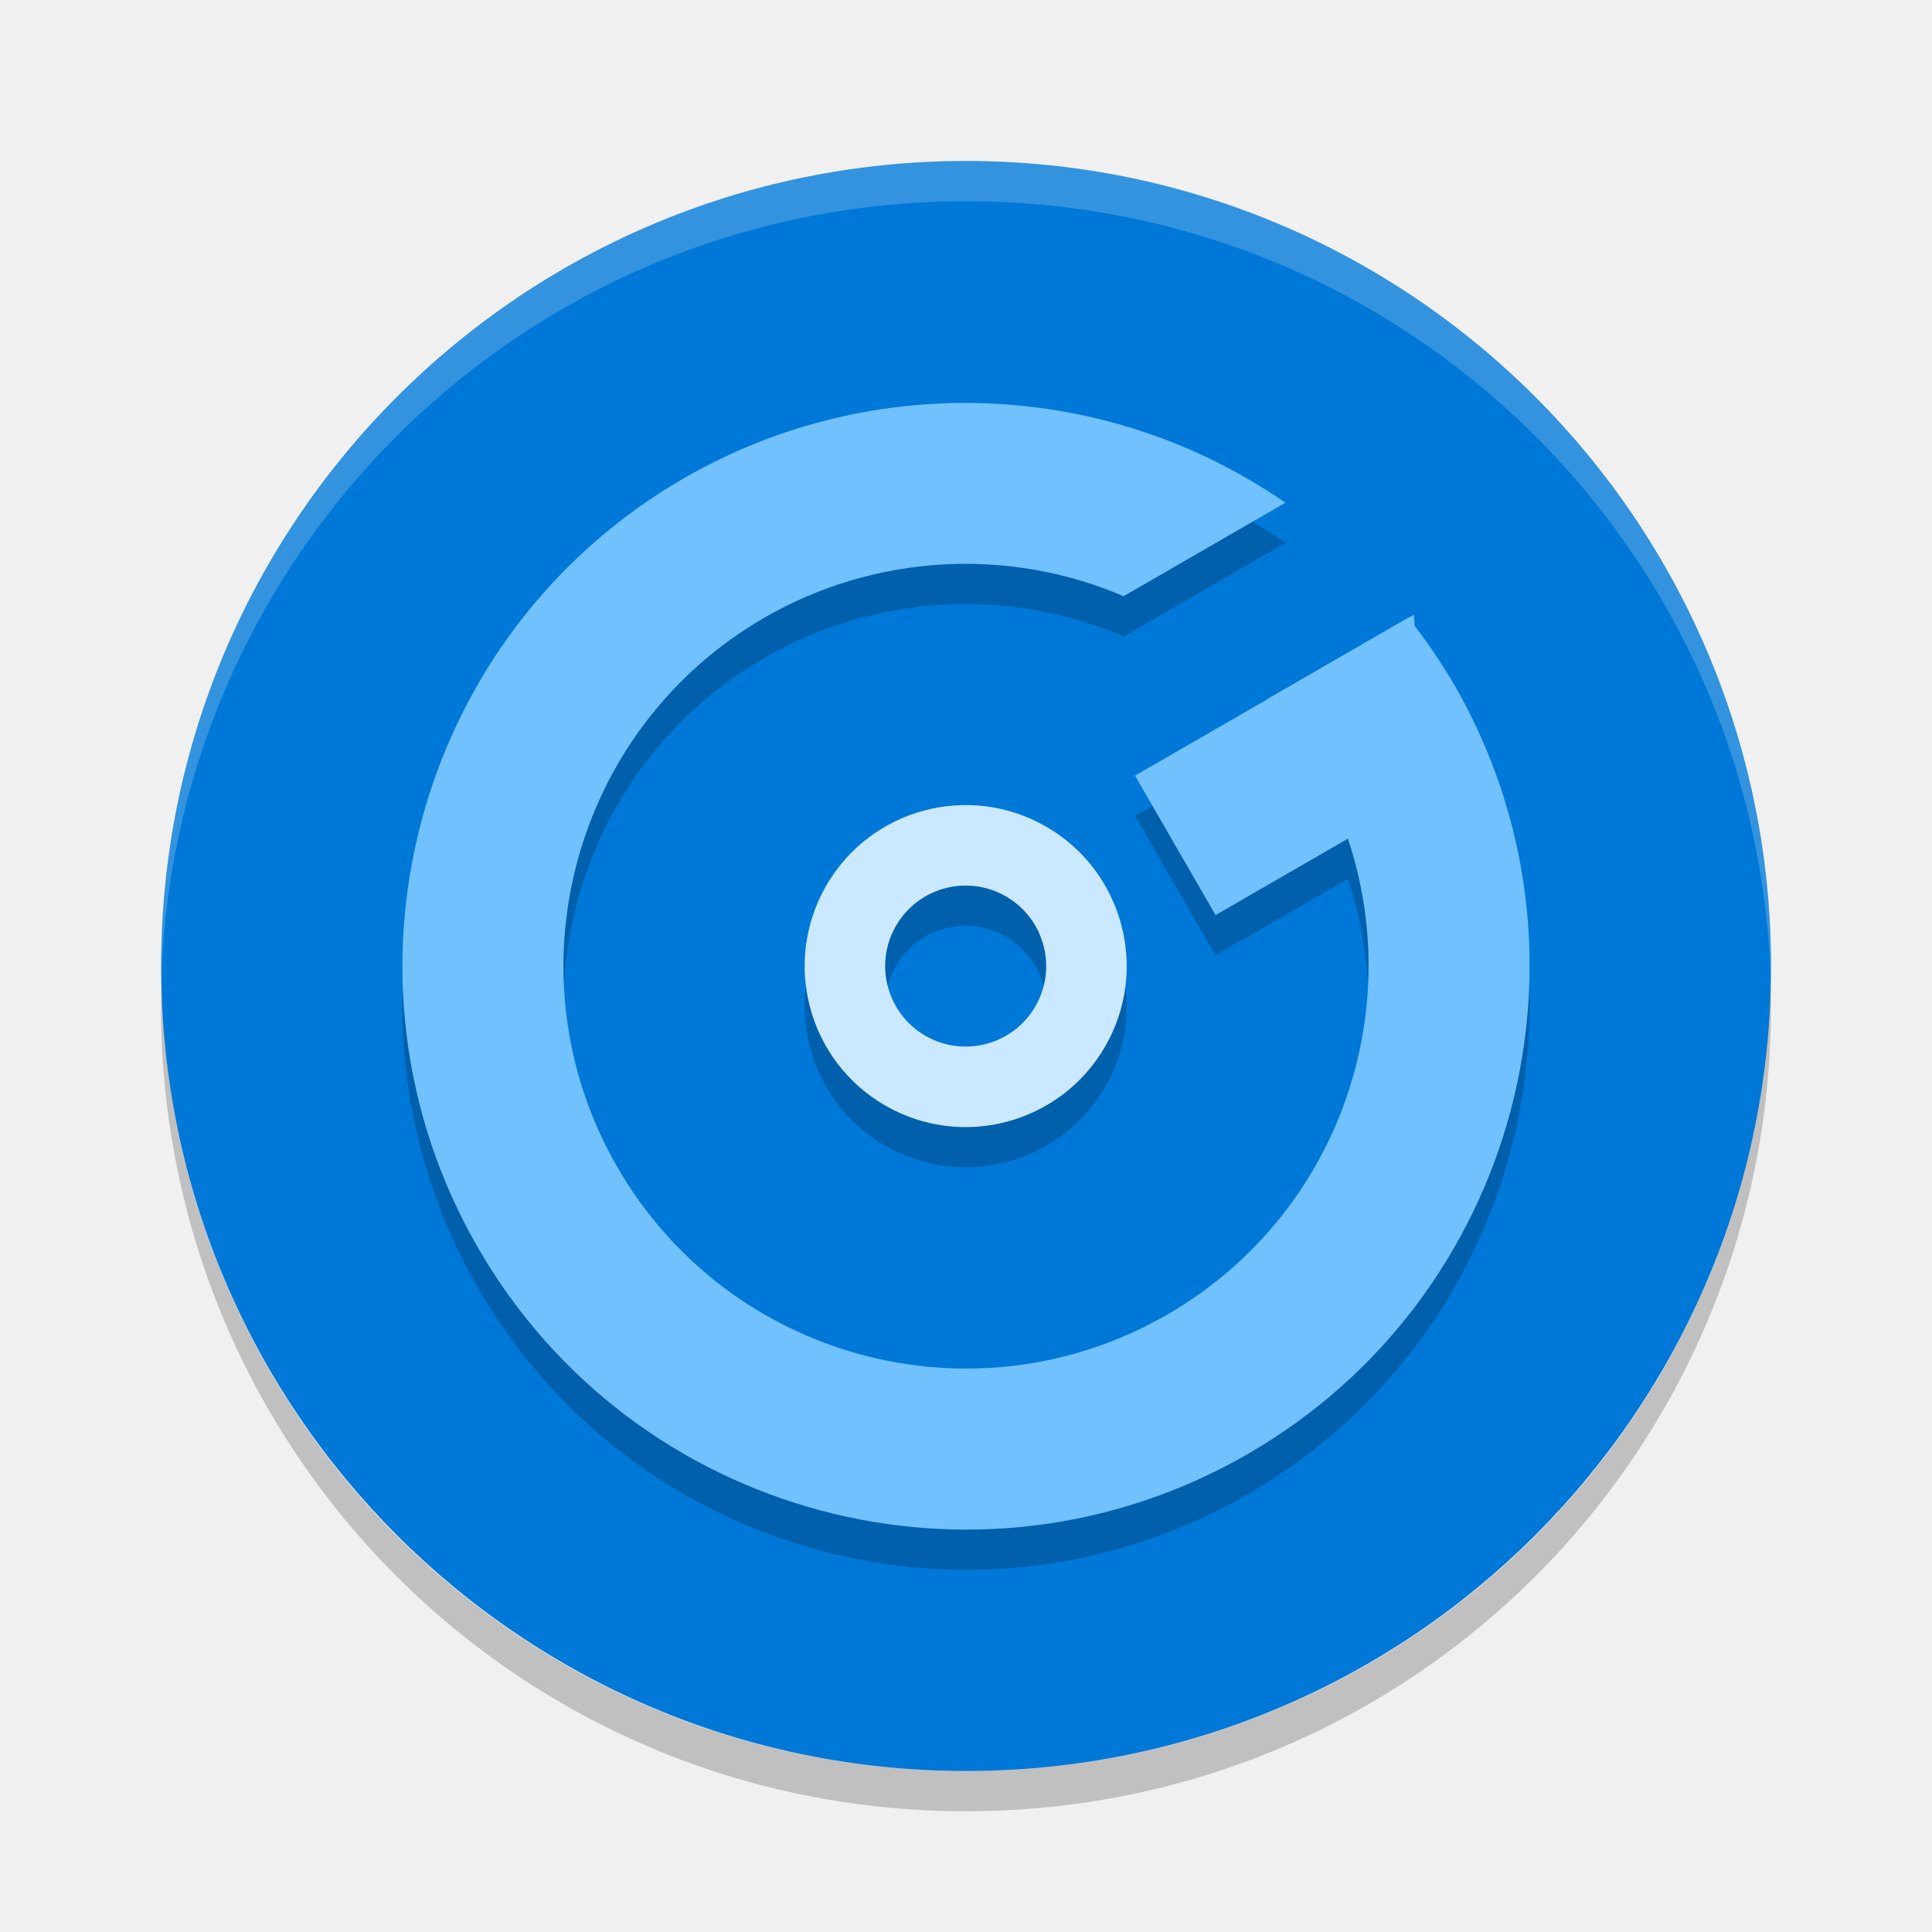
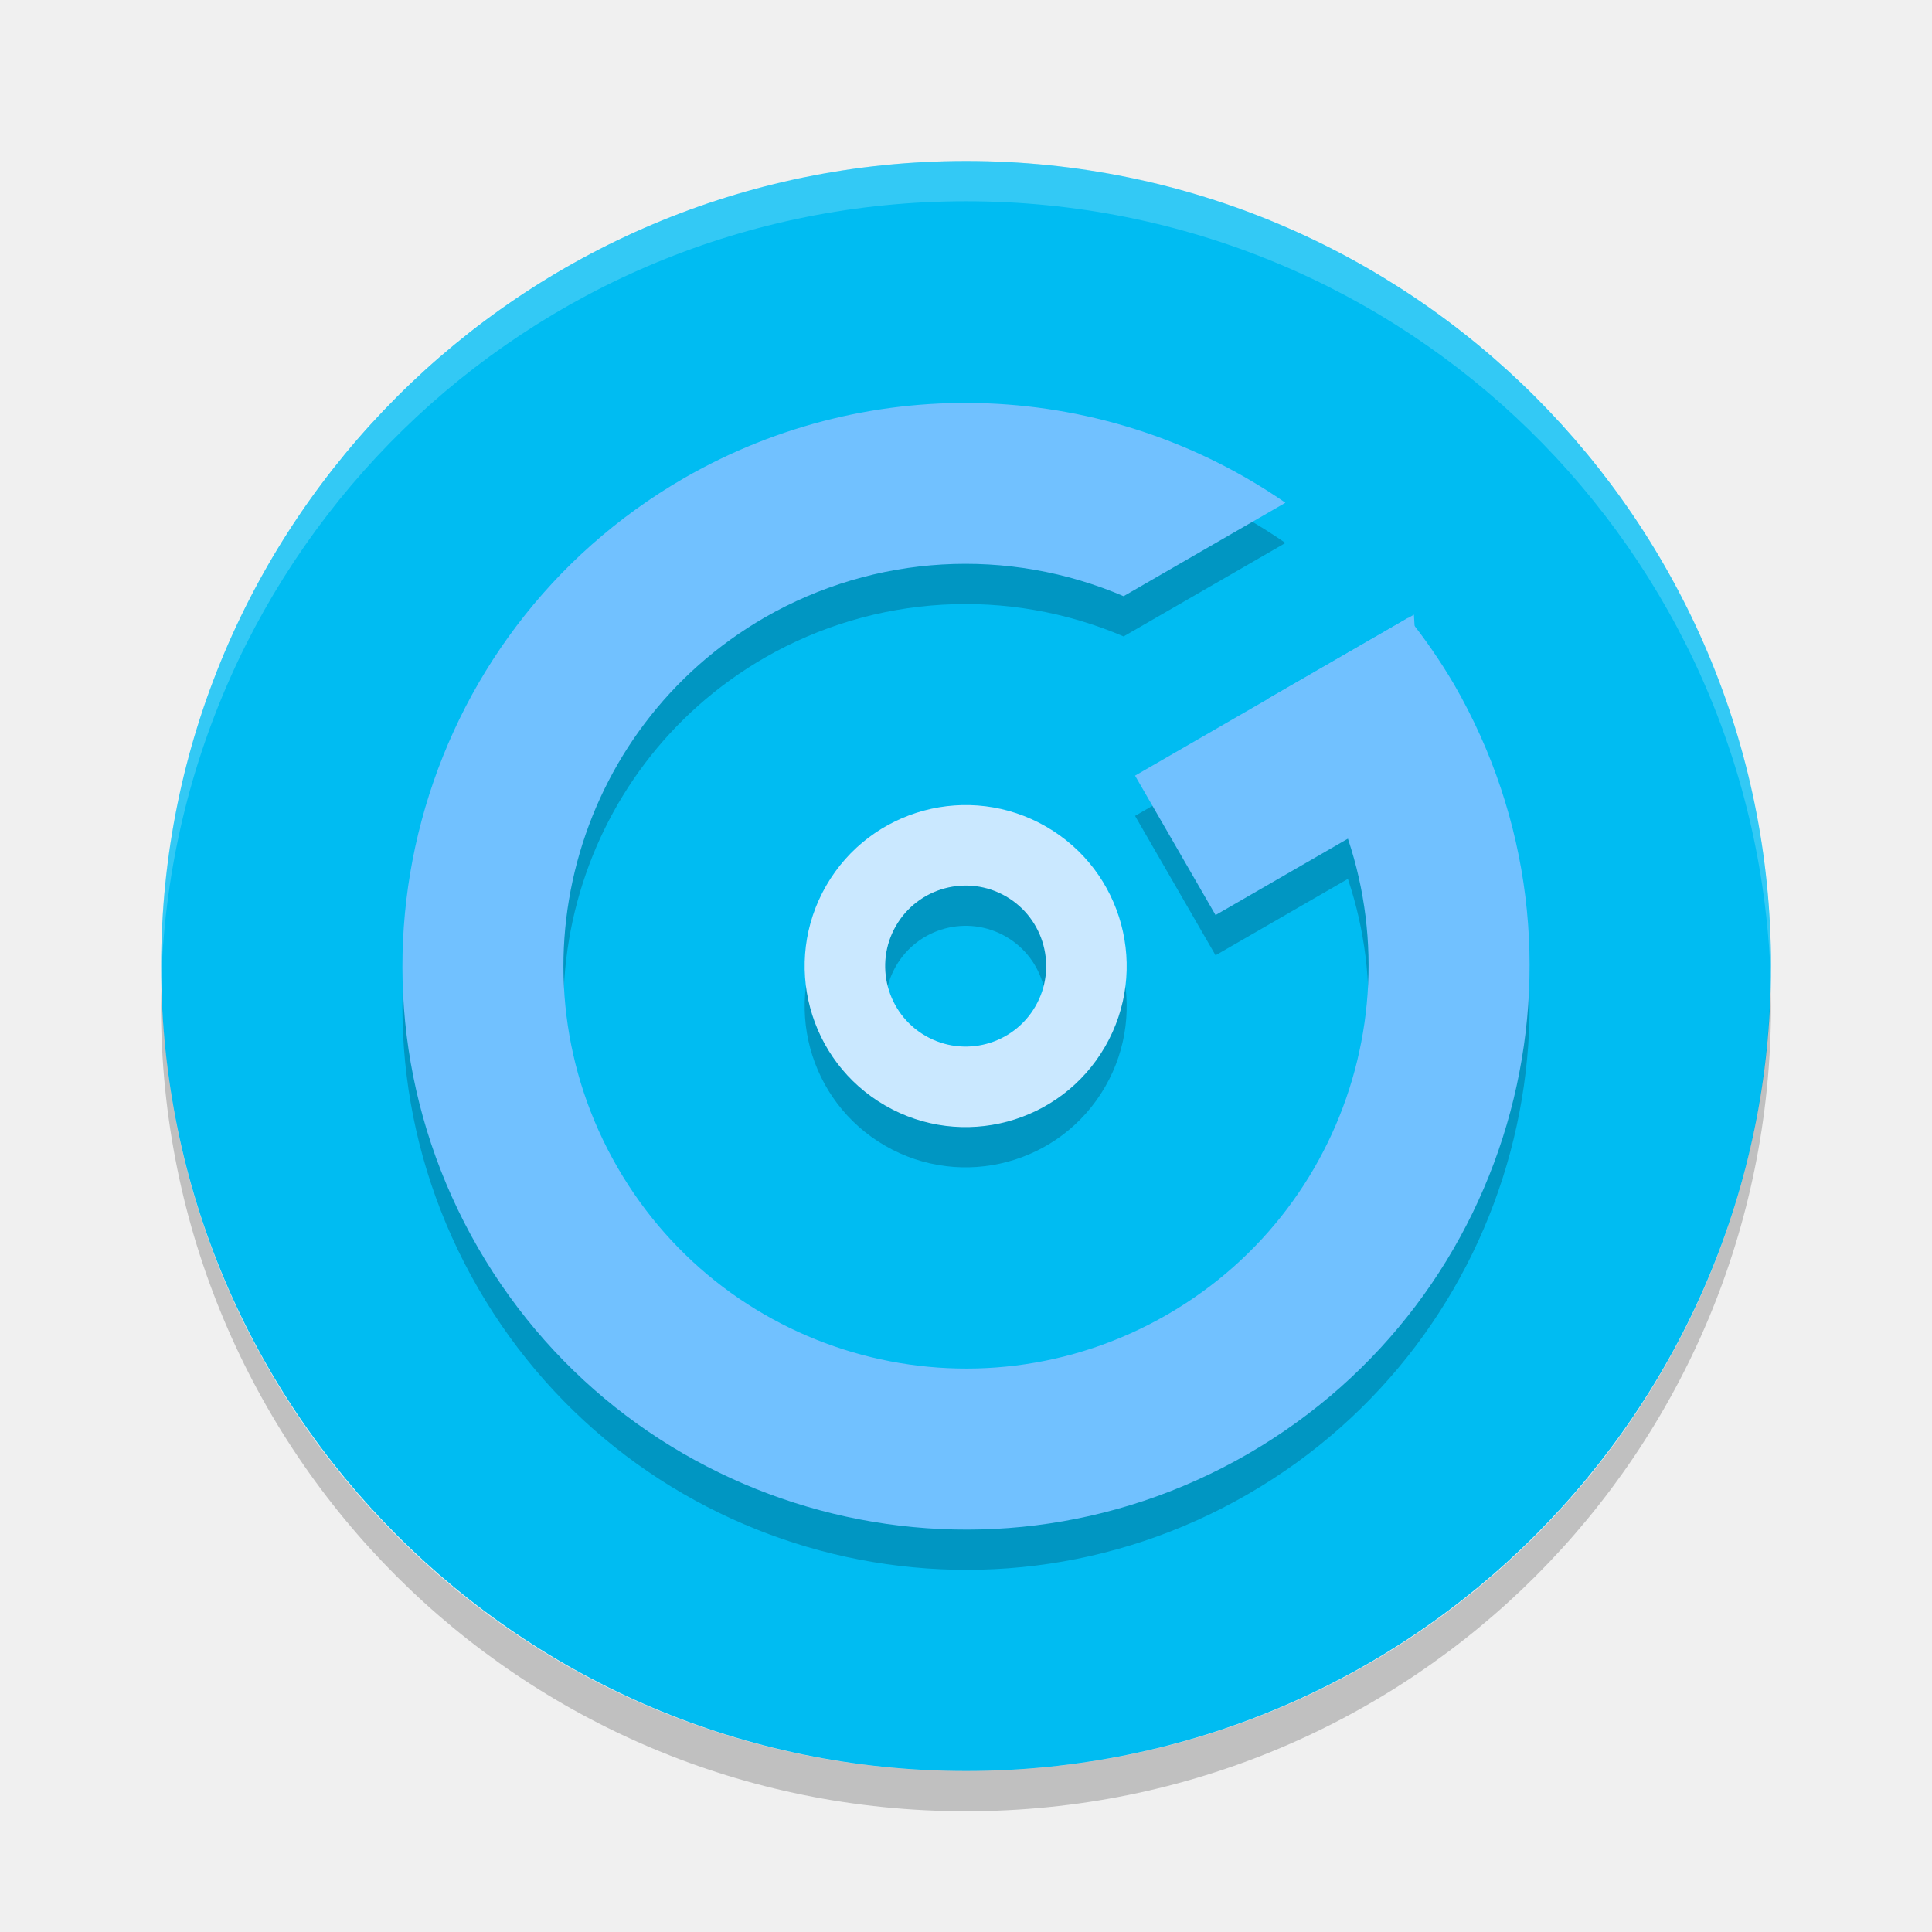
<svg xmlns="http://www.w3.org/2000/svg" width="24" height="24" version="1">
-   <rect style="fill:#0078d7" width="20" height="19.998" x="-22" y="-22" rx="10" ry="9.999" transform="matrix(0,-1,-1,0,0,0)" />
+   <rect style="fill:#00BCF2" width="20" height="19.998" x="-22" y="-22" rx="10" ry="9.999" transform="matrix(0,-1,-1,0,0,0)" />
  <path style="opacity:0.2;fill:#ffffff" d="M 12,2 C 6.46,2 2.001,6.46 2.001,12 c 0,0.084 -0.002,0.167 0,0.25 C 2.133,6.827 6.545,2.5 12,2.5 c 5.455,0 9.867,4.327 9.999,9.75 0.002,-0.083 0,-0.166 0,-0.25 C 21.999,6.46 17.54,2 12,2 Z" />
  <path style="opacity:0.2" d="M 2.006,12.25 C 2.004,12.334 2,12.416 2,12.5 c 0,5.54 4.46,10 10,10 5.54,0 10,-4.46 10,-10 0,-0.084 -0.004,-0.167 -0.006,-0.25 C 21.862,17.673 17.456,22 12,22 6.544,22 2.138,17.673 2.006,12.25 Z" />
  <g style="opacity:0.2" transform="matrix(0.8660254,-0.5,0.5,0.8660254,-4.392252,8.107695)">
    <path d="m 12,5 a 7,7 0 0 0 -7,7 7,7 0 0 0 7,7 7,7 0 0 0 7,-7 7,7 0 0 0 -0.08,-1 l -2.025,0 A 5,5 0 0 1 17,12 5,5 0 0 1 12,17 5,5 0 0 1 7,12 5,5 0 0 1 12,7 5,5 0 0 1 16,9.01 L 16,9 18.314,9 A 7,7 0 0 0 12,5 Z" />
    <path d="m 15.001,11.002 4,0 -1,2 -3,0 z" />
  </g>
  <g transform="matrix(0.8660254,-0.5,0.5,0.8660254,-4.392252,7.607891)">
    <path style="fill:#71c1ff" d="m 12,5 a 7,7 0 0 0 -7,7 7,7 0 0 0 7,7 7,7 0 0 0 7,-7 7,7 0 0 0 -0.08,-1 l -2.025,0 A 5,5 0 0 1 17,12 5,5 0 0 1 12,17 5,5 0 0 1 7,12 5,5 0 0 1 12,7 5,5 0 0 1 16,9.01 L 16,9 18.314,9 A 7,7 0 0 0 12,5 Z" />
    <path style="fill:#71c1ff" d="m 15.001,11.002 4,0 -1,2 -3,0 z" />
  </g>
  <path style="opacity:0.2" d="m 12.996,10.769 a 2,2 0 0 0 -2.732,0.732 2,2 0 0 0 0.732,2.732 2,2 0 0 0 2.732,-0.732 2,2 0 0 0 -0.732,-2.732 z m -0.5,0.866 a 1,1 0 0 1 0.366,1.366 1,1 0 0 1 -1.366,0.366 1,1 0 0 1 -0.366,-1.366 1,1 0 0 1 1.366,-0.366 z" />
  <path style="fill:#cae8ff" d="m 12.996,10.269 a 2,2 0 0 0 -2.732,0.732 2,2 0 0 0 0.732,2.732 2,2 0 0 0 2.732,-0.732 2,2 0 0 0 -0.732,-2.732 z m -0.5,0.866 a 1,1 0 0 1 0.366,1.366 1,1 0 0 1 -1.366,0.366 1,1 0 0 1 -0.366,-1.366 1,1 0 0 1 1.366,-0.366 z" />
</svg>
